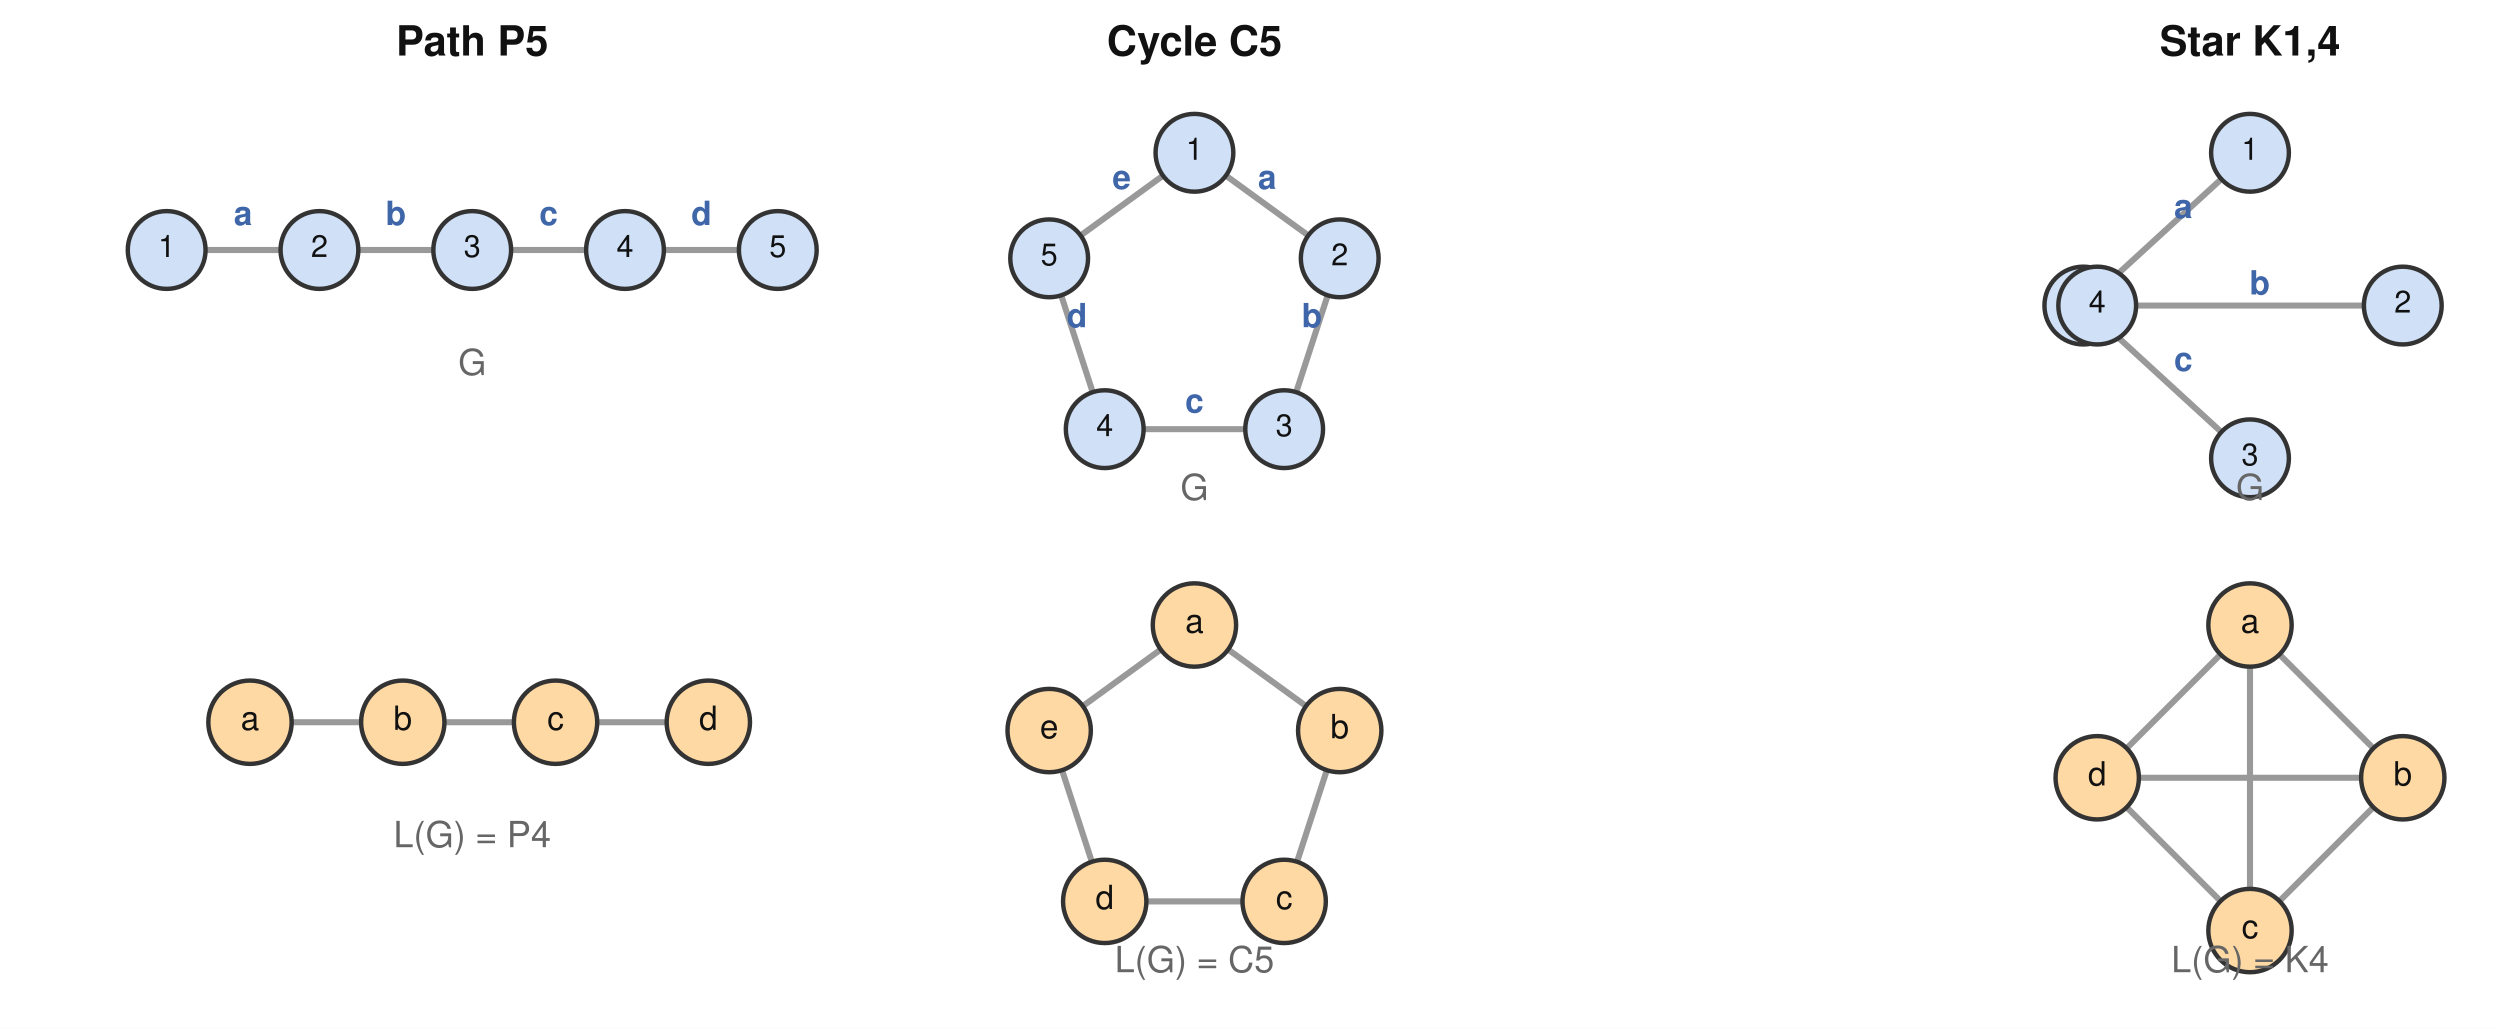
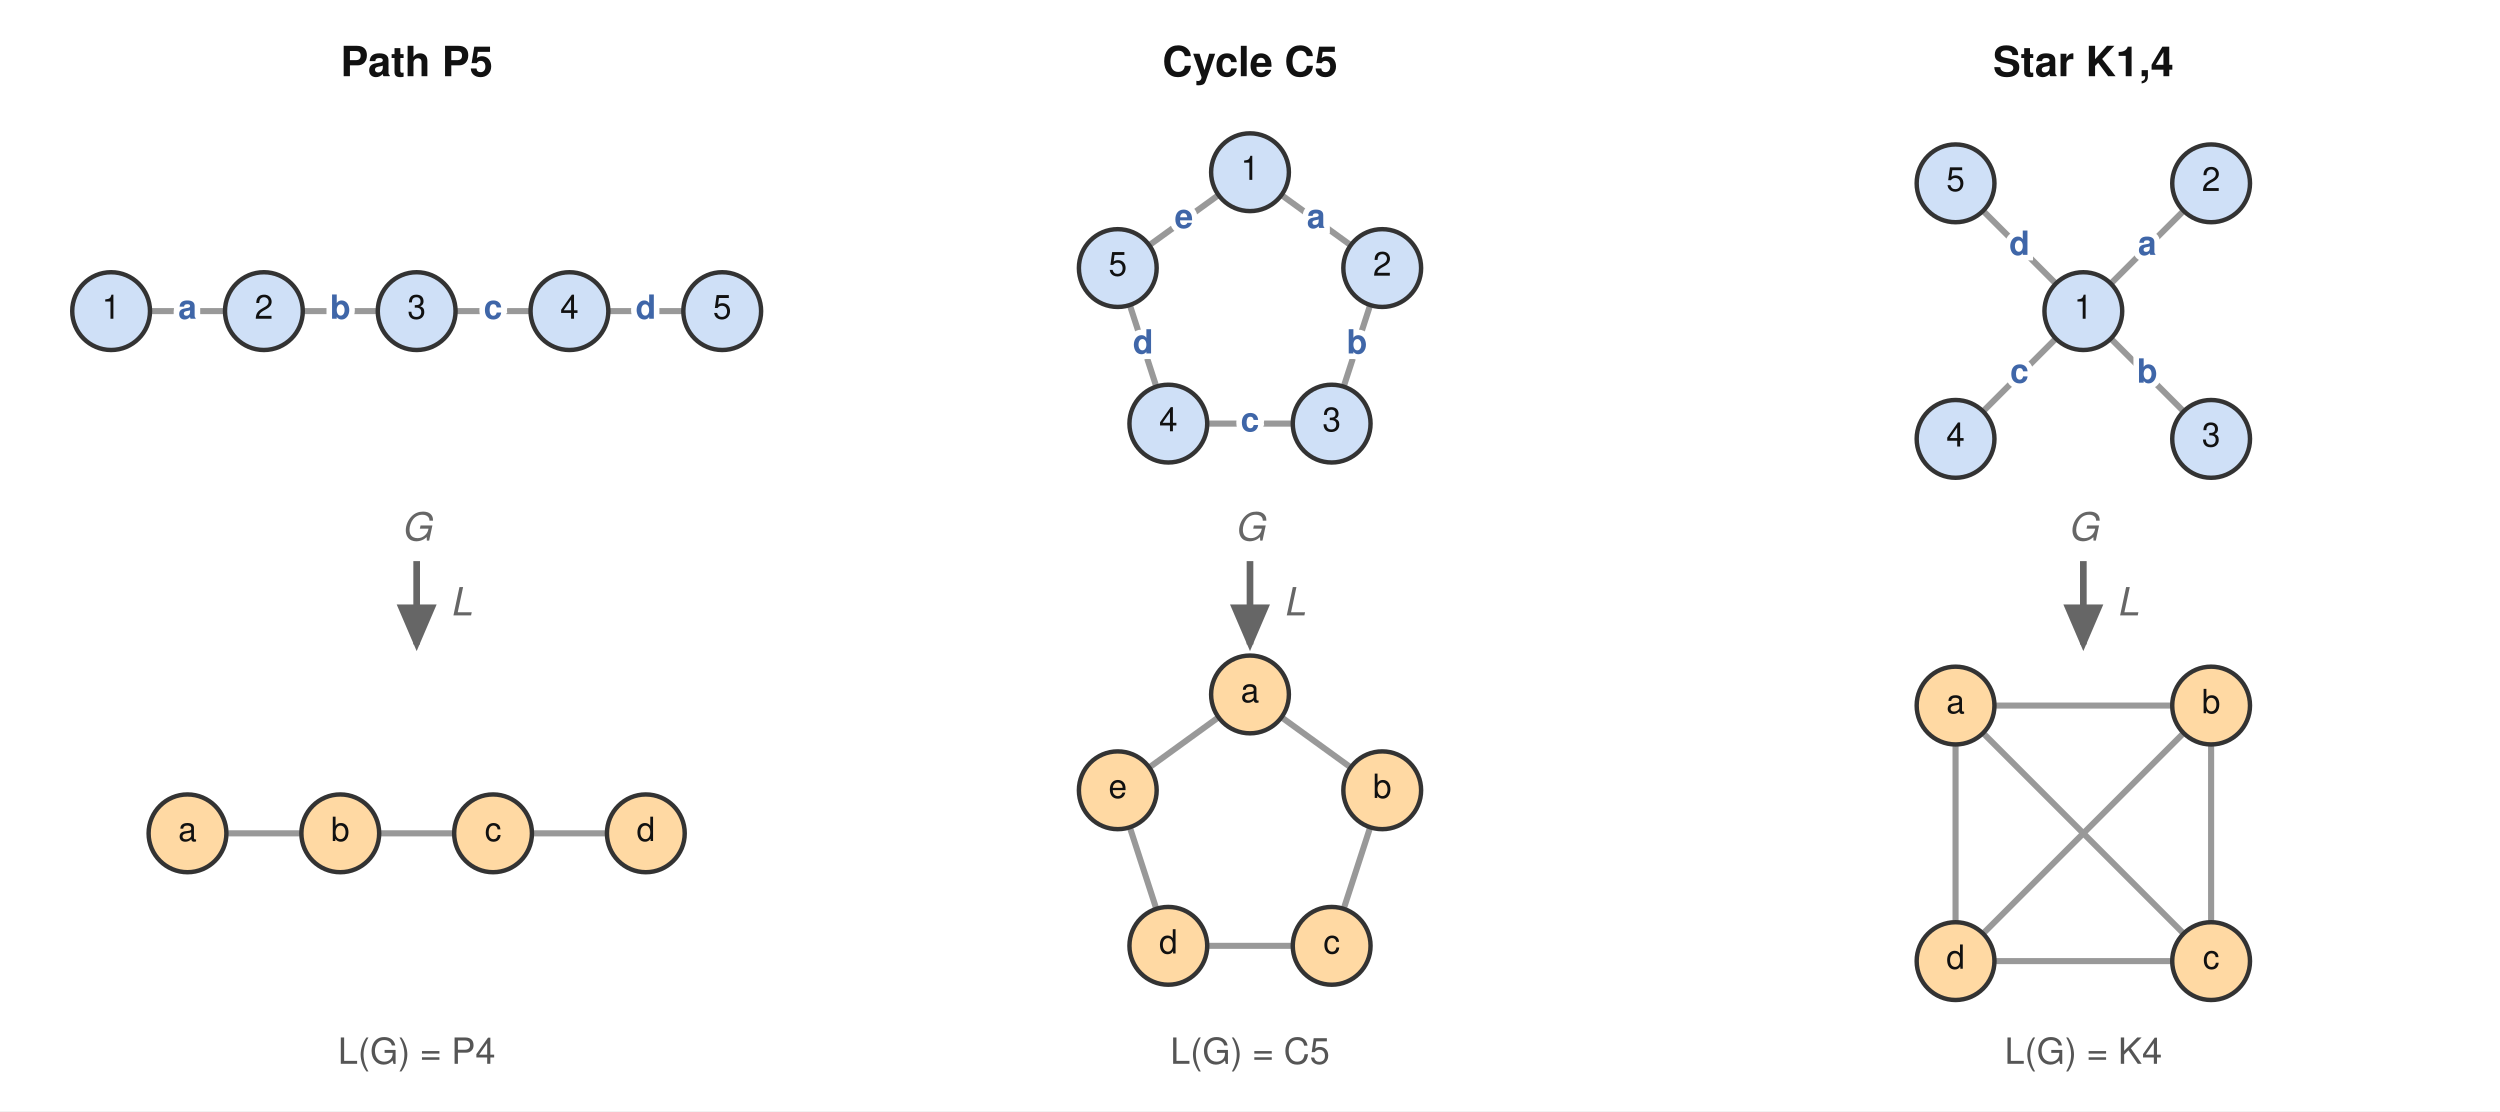
- <svg xmlns="http://www.w3.org/2000/svg" viewBox="0 0 900 370" width="900" height="370">
-   <rect x="0" y="0" width="900" height="370" fill="#ffffff" />
-   <line x1="60.0" y1="90.0" x2="115.0" y2="90.0" stroke="#999999" stroke-width="2.2" stroke-linecap="round" />
-   <text x="87.5" y="81.0" font-size="12" fill="#3f66a8" text-anchor="middle" font-weight="bold" font-style="normal" font-family="Helvetica, Arial, sans-serif">a</text>
-   <line x1="115.0" y1="90.0" x2="170.0" y2="90.0" stroke="#999999" stroke-width="2.2" stroke-linecap="round" />
-   <text x="142.5" y="81.0" font-size="12" fill="#3f66a8" text-anchor="middle" font-weight="bold" font-style="normal" font-family="Helvetica, Arial, sans-serif">b</text>
-   <line x1="170.0" y1="90.0" x2="225.0" y2="90.0" stroke="#999999" stroke-width="2.2" stroke-linecap="round" />
-   <text x="197.5" y="81.0" font-size="12" fill="#3f66a8" text-anchor="middle" font-weight="bold" font-style="normal" font-family="Helvetica, Arial, sans-serif">c</text>
-   <line x1="225.0" y1="90.0" x2="280.0" y2="90.0" stroke="#999999" stroke-width="2.2" stroke-linecap="round" />
-   <text x="252.5" y="81.0" font-size="12" fill="#3f66a8" text-anchor="middle" font-weight="bold" font-style="normal" font-family="Helvetica, Arial, sans-serif">d</text>
-   <circle cx="60.0" cy="90.0" r="14" fill="#cfe0f7" stroke="#333333" stroke-width="1.6" />
-   <text x="60.0" y="90.0" font-size="11" fill="#111111" text-anchor="middle" dominant-baseline="central" font-family="Helvetica, Arial, sans-serif">1</text>
-   <circle cx="115.0" cy="90.0" r="14" fill="#cfe0f7" stroke="#333333" stroke-width="1.6" />
-   <text x="115.0" y="90.0" font-size="11" fill="#111111" text-anchor="middle" dominant-baseline="central" font-family="Helvetica, Arial, sans-serif">2</text>
-   <circle cx="170.0" cy="90.0" r="14" fill="#cfe0f7" stroke="#333333" stroke-width="1.6" />
-   <text x="170.0" y="90.0" font-size="11" fill="#111111" text-anchor="middle" dominant-baseline="central" font-family="Helvetica, Arial, sans-serif">3</text>
-   <circle cx="225.0" cy="90.0" r="14" fill="#cfe0f7" stroke="#333333" stroke-width="1.6" />
-   <text x="225.0" y="90.0" font-size="11" fill="#111111" text-anchor="middle" dominant-baseline="central" font-family="Helvetica, Arial, sans-serif">4</text>
-   <circle cx="280.0" cy="90.0" r="14" fill="#cfe0f7" stroke="#333333" stroke-width="1.6" />
-   <text x="280.0" y="90.0" font-size="11" fill="#111111" text-anchor="middle" dominant-baseline="central" font-family="Helvetica, Arial, sans-serif">5</text>
-   <line x1="90.0" y1="260.0" x2="145.0" y2="260.0" stroke="#999999" stroke-width="2.2" stroke-linecap="round" />
-   <line x1="145.0" y1="260.0" x2="200.0" y2="260.0" stroke="#999999" stroke-width="2.2" stroke-linecap="round" />
-   <line x1="200.0" y1="260.0" x2="255.0" y2="260.0" stroke="#999999" stroke-width="2.2" stroke-linecap="round" />
-   <circle cx="90.0" cy="260.0" r="15" fill="#ffd9a3" stroke="#333333" stroke-width="1.6" />
-   <text x="90.0" y="260.0" font-size="12" fill="#111111" text-anchor="middle" dominant-baseline="central" font-family="Helvetica, Arial, sans-serif">a</text>
-   <circle cx="145.0" cy="260.0" r="15" fill="#ffd9a3" stroke="#333333" stroke-width="1.6" />
-   <text x="145.0" y="260.0" font-size="12" fill="#111111" text-anchor="middle" dominant-baseline="central" font-family="Helvetica, Arial, sans-serif">b</text>
-   <circle cx="200.0" cy="260.0" r="15" fill="#ffd9a3" stroke="#333333" stroke-width="1.6" />
-   <text x="200.0" y="260.0" font-size="12" fill="#111111" text-anchor="middle" dominant-baseline="central" font-family="Helvetica, Arial, sans-serif">c</text>
-   <circle cx="255.0" cy="260.0" r="15" fill="#ffd9a3" stroke="#333333" stroke-width="1.6" />
-   <text x="255.0" y="260.0" font-size="12" fill="#111111" text-anchor="middle" dominant-baseline="central" font-family="Helvetica, Arial, sans-serif">d</text>
-   <text x="170.0" y="20.0" font-size="15" fill="#111111" text-anchor="middle" font-weight="bold" font-style="normal" font-family="Helvetica, Arial, sans-serif">Path P5</text>
-   <text x="170.0" y="135.0" font-size="13" fill="#666" text-anchor="middle" font-weight="normal" font-style="normal" font-family="Helvetica, Arial, sans-serif">G</text>
-   <text x="170.0" y="305.0" font-size="13" fill="#666" text-anchor="middle" font-weight="normal" font-style="normal" font-family="Helvetica, Arial, sans-serif">L(G) = P4</text>
-   <line x1="430.0" y1="55.0" x2="482.3" y2="93.0" stroke="#999999" stroke-width="2.2" stroke-linecap="round" />
-   <line x1="482.3" y1="93.0" x2="462.3" y2="154.5" stroke="#999999" stroke-width="2.2" stroke-linecap="round" />
-   <line x1="462.3" y1="154.5" x2="397.7" y2="154.5" stroke="#999999" stroke-width="2.2" stroke-linecap="round" />
-   <line x1="397.7" y1="154.5" x2="377.7" y2="93.0" stroke="#999999" stroke-width="2.2" stroke-linecap="round" />
-   <line x1="377.7" y1="93.0" x2="430.0" y2="55.0" stroke="#999999" stroke-width="2.2" stroke-linecap="round" />
-   <text x="456.2" y="68.0" font-size="12" fill="#3f66a8" text-anchor="middle" font-weight="bold" font-style="normal" font-family="Helvetica, Arial, sans-serif">a</text>
-   <text x="472.3" y="117.8" font-size="12" fill="#3f66a8" text-anchor="middle" font-weight="bold" font-style="normal" font-family="Helvetica, Arial, sans-serif">b</text>
-   <text x="430.0" y="148.5" font-size="12" fill="#3f66a8" text-anchor="middle" font-weight="bold" font-style="normal" font-family="Helvetica, Arial, sans-serif">c</text>
-   <text x="387.7" y="117.8" font-size="12" fill="#3f66a8" text-anchor="middle" font-weight="bold" font-style="normal" font-family="Helvetica, Arial, sans-serif">d</text>
-   <text x="403.8" y="68.0" font-size="12" fill="#3f66a8" text-anchor="middle" font-weight="bold" font-style="normal" font-family="Helvetica, Arial, sans-serif">e</text>
-   <circle cx="430.0" cy="55.0" r="14" fill="#cfe0f7" stroke="#333333" stroke-width="1.6" />
-   <text x="430.0" y="55.0" font-size="11" fill="#111111" text-anchor="middle" dominant-baseline="central" font-family="Helvetica, Arial, sans-serif">1</text>
-   <circle cx="482.3" cy="93.0" r="14" fill="#cfe0f7" stroke="#333333" stroke-width="1.6" />
-   <text x="482.3" y="93.0" font-size="11" fill="#111111" text-anchor="middle" dominant-baseline="central" font-family="Helvetica, Arial, sans-serif">2</text>
-   <circle cx="462.3" cy="154.5" r="14" fill="#cfe0f7" stroke="#333333" stroke-width="1.6" />
-   <text x="462.3" y="154.5" font-size="11" fill="#111111" text-anchor="middle" dominant-baseline="central" font-family="Helvetica, Arial, sans-serif">3</text>
-   <circle cx="397.7" cy="154.5" r="14" fill="#cfe0f7" stroke="#333333" stroke-width="1.6" />
-   <text x="397.7" y="154.5" font-size="11" fill="#111111" text-anchor="middle" dominant-baseline="central" font-family="Helvetica, Arial, sans-serif">4</text>
-   <circle cx="377.7" cy="93.0" r="14" fill="#cfe0f7" stroke="#333333" stroke-width="1.6" />
-   <text x="377.7" y="93.0" font-size="11" fill="#111111" text-anchor="middle" dominant-baseline="central" font-family="Helvetica, Arial, sans-serif">5</text>
-   <line x1="430.0" y1="225.0" x2="482.3" y2="263.0" stroke="#999999" stroke-width="2.2" stroke-linecap="round" />
-   <line x1="482.3" y1="263.0" x2="462.3" y2="324.5" stroke="#999999" stroke-width="2.2" stroke-linecap="round" />
-   <line x1="462.3" y1="324.5" x2="397.7" y2="324.5" stroke="#999999" stroke-width="2.2" stroke-linecap="round" />
-   <line x1="397.7" y1="324.5" x2="377.7" y2="263.0" stroke="#999999" stroke-width="2.2" stroke-linecap="round" />
-   <line x1="377.7" y1="263.0" x2="430.0" y2="225.0" stroke="#999999" stroke-width="2.2" stroke-linecap="round" />
-   <circle cx="430.0" cy="225.0" r="15" fill="#ffd9a3" stroke="#333333" stroke-width="1.6" />
-   <text x="430.0" y="225.0" font-size="12" fill="#111111" text-anchor="middle" dominant-baseline="central" font-family="Helvetica, Arial, sans-serif">a</text>
-   <circle cx="482.3" cy="263.0" r="15" fill="#ffd9a3" stroke="#333333" stroke-width="1.6" />
-   <text x="482.3" y="263.0" font-size="12" fill="#111111" text-anchor="middle" dominant-baseline="central" font-family="Helvetica, Arial, sans-serif">b</text>
-   <circle cx="462.3" cy="324.5" r="15" fill="#ffd9a3" stroke="#333333" stroke-width="1.6" />
-   <text x="462.3" y="324.5" font-size="12" fill="#111111" text-anchor="middle" dominant-baseline="central" font-family="Helvetica, Arial, sans-serif">c</text>
-   <circle cx="397.7" cy="324.5" r="15" fill="#ffd9a3" stroke="#333333" stroke-width="1.6" />
-   <text x="397.7" y="324.5" font-size="12" fill="#111111" text-anchor="middle" dominant-baseline="central" font-family="Helvetica, Arial, sans-serif">d</text>
-   <circle cx="377.7" cy="263.0" r="15" fill="#ffd9a3" stroke="#333333" stroke-width="1.6" />
-   <text x="377.7" y="263.0" font-size="12" fill="#111111" text-anchor="middle" dominant-baseline="central" font-family="Helvetica, Arial, sans-serif">e</text>
-   <text x="430.0" y="20.0" font-size="15" fill="#111111" text-anchor="middle" font-weight="bold" font-style="normal" font-family="Helvetica, Arial, sans-serif">Cycle C5</text>
-   <text x="430.0" y="180.0" font-size="13" fill="#666" text-anchor="middle" font-weight="normal" font-style="normal" font-family="Helvetica, Arial, sans-serif">G</text>
-   <text x="430.0" y="350.0" font-size="13" fill="#666" text-anchor="middle" font-weight="normal" font-style="normal" font-family="Helvetica, Arial, sans-serif">L(G) = C5</text>
-   <line x1="750.0" y1="110.0" x2="810.0" y2="55.0" stroke="#999999" stroke-width="2.2" stroke-linecap="round" />
-   <line x1="750.0" y1="110.0" x2="865.0" y2="110.0" stroke="#999999" stroke-width="2.2" stroke-linecap="round" />
-   <line x1="750.0" y1="110.0" x2="810.0" y2="165.0" stroke="#999999" stroke-width="2.2" stroke-linecap="round" />
-   <line x1="750.0" y1="110.0" x2="755.0" y2="110.0" stroke="#999999" stroke-width="2.2" stroke-linecap="round" />
-   <text x="786.0" y="78.5" font-size="12" fill="#3f66a8" text-anchor="middle" font-weight="bold" font-style="normal" font-family="Helvetica, Arial, sans-serif">a</text>
-   <text x="813.5" y="106.0" font-size="12" fill="#3f66a8" text-anchor="middle" font-weight="bold" font-style="normal" font-family="Helvetica, Arial, sans-serif">b</text>
-   <text x="786.0" y="133.5" font-size="12" fill="#3f66a8" text-anchor="middle" font-weight="bold" font-style="normal" font-family="Helvetica, Arial, sans-serif">c</text>
-   <text x="758.5" y="106.0" font-size="12" fill="#3f66a8" text-anchor="middle" font-weight="bold" font-style="normal" font-family="Helvetica, Arial, sans-serif">d</text>
-   <circle cx="750.0" cy="110.0" r="14" fill="#cfe0f7" stroke="#333333" stroke-width="1.6" />
-   <text x="750.0" y="110.0" font-size="11" fill="#111111" text-anchor="middle" dominant-baseline="central" font-family="Helvetica, Arial, sans-serif">0</text>
-   <circle cx="810.0" cy="55.0" r="14" fill="#cfe0f7" stroke="#333333" stroke-width="1.6" />
-   <text x="810.0" y="55.0" font-size="11" fill="#111111" text-anchor="middle" dominant-baseline="central" font-family="Helvetica, Arial, sans-serif">1</text>
-   <circle cx="865.0" cy="110.0" r="14" fill="#cfe0f7" stroke="#333333" stroke-width="1.6" />
-   <text x="865.0" y="110.0" font-size="11" fill="#111111" text-anchor="middle" dominant-baseline="central" font-family="Helvetica, Arial, sans-serif">2</text>
-   <circle cx="810.0" cy="165.0" r="14" fill="#cfe0f7" stroke="#333333" stroke-width="1.6" />
-   <text x="810.0" y="165.0" font-size="11" fill="#111111" text-anchor="middle" dominant-baseline="central" font-family="Helvetica, Arial, sans-serif">3</text>
-   <circle cx="755.0" cy="110.0" r="14" fill="#cfe0f7" stroke="#333333" stroke-width="1.6" />
-   <text x="755.0" y="110.0" font-size="11" fill="#111111" text-anchor="middle" dominant-baseline="central" font-family="Helvetica, Arial, sans-serif">4</text>
-   <line x1="810.0" y1="225.0" x2="865.0" y2="280.0" stroke="#999999" stroke-width="2.2" stroke-linecap="round" />
-   <line x1="810.0" y1="225.0" x2="810.0" y2="335.0" stroke="#999999" stroke-width="2.2" stroke-linecap="round" />
-   <line x1="810.0" y1="225.0" x2="755.0" y2="280.0" stroke="#999999" stroke-width="2.2" stroke-linecap="round" />
-   <line x1="865.0" y1="280.0" x2="810.0" y2="335.0" stroke="#999999" stroke-width="2.2" stroke-linecap="round" />
-   <line x1="865.0" y1="280.0" x2="755.0" y2="280.0" stroke="#999999" stroke-width="2.2" stroke-linecap="round" />
-   <line x1="810.0" y1="335.0" x2="755.0" y2="280.0" stroke="#999999" stroke-width="2.2" stroke-linecap="round" />
-   <circle cx="810.0" cy="225.0" r="15" fill="#ffd9a3" stroke="#333333" stroke-width="1.6" />
-   <text x="810.0" y="225.0" font-size="12" fill="#111111" text-anchor="middle" dominant-baseline="central" font-family="Helvetica, Arial, sans-serif">a</text>
-   <circle cx="865.0" cy="280.0" r="15" fill="#ffd9a3" stroke="#333333" stroke-width="1.6" />
-   <text x="865.0" y="280.0" font-size="12" fill="#111111" text-anchor="middle" dominant-baseline="central" font-family="Helvetica, Arial, sans-serif">b</text>
-   <circle cx="810.0" cy="335.0" r="15" fill="#ffd9a3" stroke="#333333" stroke-width="1.6" />
-   <text x="810.0" y="335.0" font-size="12" fill="#111111" text-anchor="middle" dominant-baseline="central" font-family="Helvetica, Arial, sans-serif">c</text>
-   <circle cx="755.0" cy="280.0" r="15" fill="#ffd9a3" stroke="#333333" stroke-width="1.6" />
-   <text x="755.0" y="280.0" font-size="12" fill="#111111" text-anchor="middle" dominant-baseline="central" font-family="Helvetica, Arial, sans-serif">d</text>
-   <text x="810.0" y="20.0" font-size="15" fill="#111111" text-anchor="middle" font-weight="bold" font-style="normal" font-family="Helvetica, Arial, sans-serif">Star K1,4</text>
-   <text x="810.0" y="180.0" font-size="13" fill="#666" text-anchor="middle" font-weight="normal" font-style="normal" font-family="Helvetica, Arial, sans-serif">G</text>
-   <text x="810.0" y="350.0" font-size="13" fill="#666" text-anchor="middle" font-weight="normal" font-style="normal" font-family="Helvetica, Arial, sans-serif">L(G) = K4</text>
+ <svg xmlns="http://www.w3.org/2000/svg" viewBox="0 0 900 400" width="900" height="400">
+   <rect width="900" height="400" fill="#ffffff" />
+   <defs>
+     <marker id="ah" markerWidth="8" markerHeight="8" refX="6" refY="3" orient="auto" markerUnits="strokeWidth">
+       <path d="M0,0 L7,3 L0,6 Z" fill="#666666" />
+     </marker>
+   </defs>
+   <text x="150.0" y="24.0" font-size="15" fill="#111111" text-anchor="middle" dominant-baseline="central" font-weight="bold" font-style="normal" font-family="Helvetica, Arial, sans-serif">Path P5</text>
+   <text x="450.0" y="24.0" font-size="15" fill="#111111" text-anchor="middle" dominant-baseline="central" font-weight="bold" font-style="normal" font-family="Helvetica, Arial, sans-serif">Cycle C5</text>
+   <text x="750.0" y="24.0" font-size="15" fill="#111111" text-anchor="middle" dominant-baseline="central" font-weight="bold" font-style="normal" font-family="Helvetica, Arial, sans-serif">Star K1,4</text>
+   <line x1="40.0" y1="112.0" x2="95.0" y2="112.0" stroke="#999999" stroke-width="2.2" stroke-linecap="round" />
+   <line x1="95.0" y1="112.0" x2="150.0" y2="112.0" stroke="#999999" stroke-width="2.2" stroke-linecap="round" />
+   <line x1="150.0" y1="112.0" x2="205.0" y2="112.0" stroke="#999999" stroke-width="2.2" stroke-linecap="round" />
+   <line x1="205.0" y1="112.0" x2="260.0" y2="112.0" stroke="#999999" stroke-width="2.2" stroke-linecap="round" />
+   <text x="67.5" y="112.0" font-size="12" fill="#3f66a8" text-anchor="middle" dominant-baseline="central" font-weight="bold" stroke="#ffffff" stroke-width="4" paint-order="stroke" font-family="Helvetica, Arial, sans-serif">a</text>
+   <text x="122.5" y="112.0" font-size="12" fill="#3f66a8" text-anchor="middle" dominant-baseline="central" font-weight="bold" stroke="#ffffff" stroke-width="4" paint-order="stroke" font-family="Helvetica, Arial, sans-serif">b</text>
+   <text x="177.5" y="112.0" font-size="12" fill="#3f66a8" text-anchor="middle" dominant-baseline="central" font-weight="bold" stroke="#ffffff" stroke-width="4" paint-order="stroke" font-family="Helvetica, Arial, sans-serif">c</text>
+   <text x="232.5" y="112.0" font-size="12" fill="#3f66a8" text-anchor="middle" dominant-baseline="central" font-weight="bold" stroke="#ffffff" stroke-width="4" paint-order="stroke" font-family="Helvetica, Arial, sans-serif">d</text>
+   <circle cx="40.0" cy="112.0" r="14" fill="#cfe0f7" stroke="#333333" stroke-width="1.6" />
+   <text x="40.0" y="112.0" font-size="12" fill="#111111" text-anchor="middle" dominant-baseline="central" font-family="Helvetica, Arial, sans-serif">1</text>
+   <circle cx="95.0" cy="112.0" r="14" fill="#cfe0f7" stroke="#333333" stroke-width="1.6" />
+   <text x="95.0" y="112.0" font-size="12" fill="#111111" text-anchor="middle" dominant-baseline="central" font-family="Helvetica, Arial, sans-serif">2</text>
+   <circle cx="150.0" cy="112.0" r="14" fill="#cfe0f7" stroke="#333333" stroke-width="1.6" />
+   <text x="150.0" y="112.0" font-size="12" fill="#111111" text-anchor="middle" dominant-baseline="central" font-family="Helvetica, Arial, sans-serif">3</text>
+   <circle cx="205.0" cy="112.0" r="14" fill="#cfe0f7" stroke="#333333" stroke-width="1.6" />
+   <text x="205.0" y="112.0" font-size="12" fill="#111111" text-anchor="middle" dominant-baseline="central" font-family="Helvetica, Arial, sans-serif">4</text>
+   <circle cx="260.0" cy="112.0" r="14" fill="#cfe0f7" stroke="#333333" stroke-width="1.6" />
+   <text x="260.0" y="112.0" font-size="12" fill="#111111" text-anchor="middle" dominant-baseline="central" font-family="Helvetica, Arial, sans-serif">5</text>
+   <line x1="67.5" y1="300.0" x2="122.5" y2="300.0" stroke="#999999" stroke-width="2.2" stroke-linecap="round" />
+   <line x1="122.5" y1="300.0" x2="177.5" y2="300.0" stroke="#999999" stroke-width="2.2" stroke-linecap="round" />
+   <line x1="177.5" y1="300.0" x2="232.5" y2="300.0" stroke="#999999" stroke-width="2.2" stroke-linecap="round" />
+   <circle cx="67.5" cy="300.0" r="14" fill="#ffd9a3" stroke="#333333" stroke-width="1.6" />
+   <text x="67.5" y="300.0" font-size="12" fill="#111111" text-anchor="middle" dominant-baseline="central" font-family="Helvetica, Arial, sans-serif">a</text>
+   <circle cx="122.5" cy="300.0" r="14" fill="#ffd9a3" stroke="#333333" stroke-width="1.6" />
+   <text x="122.5" y="300.0" font-size="12" fill="#111111" text-anchor="middle" dominant-baseline="central" font-family="Helvetica, Arial, sans-serif">b</text>
+   <circle cx="177.5" cy="300.0" r="14" fill="#ffd9a3" stroke="#333333" stroke-width="1.6" />
+   <text x="177.5" y="300.0" font-size="12" fill="#111111" text-anchor="middle" dominant-baseline="central" font-family="Helvetica, Arial, sans-serif">c</text>
+   <circle cx="232.5" cy="300.0" r="14" fill="#ffd9a3" stroke="#333333" stroke-width="1.6" />
+   <text x="232.5" y="300.0" font-size="12" fill="#111111" text-anchor="middle" dominant-baseline="central" font-family="Helvetica, Arial, sans-serif">d</text>
+   <line x1="450.0" y1="62.0" x2="497.6" y2="96.5" stroke="#999999" stroke-width="2.2" stroke-linecap="round" />
+   <line x1="497.6" y1="96.5" x2="479.4" y2="152.5" stroke="#999999" stroke-width="2.2" stroke-linecap="round" />
+   <line x1="479.4" y1="152.5" x2="420.6" y2="152.5" stroke="#999999" stroke-width="2.2" stroke-linecap="round" />
+   <line x1="420.6" y1="152.5" x2="402.4" y2="96.5" stroke="#999999" stroke-width="2.2" stroke-linecap="round" />
+   <line x1="402.4" y1="96.5" x2="450.0" y2="62.0" stroke="#999999" stroke-width="2.2" stroke-linecap="round" />
+   <text x="473.8" y="79.3" font-size="12" fill="#3f66a8" text-anchor="middle" dominant-baseline="central" font-weight="bold" stroke="#ffffff" stroke-width="4" paint-order="stroke" font-family="Helvetica, Arial, sans-serif">a</text>
+   <text x="488.5" y="124.5" font-size="12" fill="#3f66a8" text-anchor="middle" dominant-baseline="central" font-weight="bold" stroke="#ffffff" stroke-width="4" paint-order="stroke" font-family="Helvetica, Arial, sans-serif">b</text>
+   <text x="450.0" y="152.5" font-size="12" fill="#3f66a8" text-anchor="middle" dominant-baseline="central" font-weight="bold" stroke="#ffffff" stroke-width="4" paint-order="stroke" font-family="Helvetica, Arial, sans-serif">c</text>
+   <text x="411.5" y="124.5" font-size="12" fill="#3f66a8" text-anchor="middle" dominant-baseline="central" font-weight="bold" stroke="#ffffff" stroke-width="4" paint-order="stroke" font-family="Helvetica, Arial, sans-serif">d</text>
+   <text x="426.2" y="79.3" font-size="12" fill="#3f66a8" text-anchor="middle" dominant-baseline="central" font-weight="bold" stroke="#ffffff" stroke-width="4" paint-order="stroke" font-family="Helvetica, Arial, sans-serif">e</text>
+   <circle cx="450.0" cy="62.0" r="14" fill="#cfe0f7" stroke="#333333" stroke-width="1.6" />
+   <text x="450.0" y="62.0" font-size="12" fill="#111111" text-anchor="middle" dominant-baseline="central" font-family="Helvetica, Arial, sans-serif">1</text>
+   <circle cx="497.6" cy="96.5" r="14" fill="#cfe0f7" stroke="#333333" stroke-width="1.6" />
+   <text x="497.6" y="96.5" font-size="12" fill="#111111" text-anchor="middle" dominant-baseline="central" font-family="Helvetica, Arial, sans-serif">2</text>
+   <circle cx="479.4" cy="152.5" r="14" fill="#cfe0f7" stroke="#333333" stroke-width="1.6" />
+   <text x="479.4" y="152.5" font-size="12" fill="#111111" text-anchor="middle" dominant-baseline="central" font-family="Helvetica, Arial, sans-serif">3</text>
+   <circle cx="420.6" cy="152.5" r="14" fill="#cfe0f7" stroke="#333333" stroke-width="1.6" />
+   <text x="420.6" y="152.5" font-size="12" fill="#111111" text-anchor="middle" dominant-baseline="central" font-family="Helvetica, Arial, sans-serif">4</text>
+   <circle cx="402.4" cy="96.5" r="14" fill="#cfe0f7" stroke="#333333" stroke-width="1.6" />
+   <text x="402.4" y="96.5" font-size="12" fill="#111111" text-anchor="middle" dominant-baseline="central" font-family="Helvetica, Arial, sans-serif">5</text>
+   <line x1="450.0" y1="250.0" x2="497.6" y2="284.5" stroke="#999999" stroke-width="2.2" stroke-linecap="round" />
+   <line x1="497.6" y1="284.5" x2="479.4" y2="340.5" stroke="#999999" stroke-width="2.2" stroke-linecap="round" />
+   <line x1="479.4" y1="340.5" x2="420.6" y2="340.5" stroke="#999999" stroke-width="2.2" stroke-linecap="round" />
+   <line x1="420.6" y1="340.5" x2="402.4" y2="284.5" stroke="#999999" stroke-width="2.2" stroke-linecap="round" />
+   <line x1="402.4" y1="284.5" x2="450.0" y2="250.0" stroke="#999999" stroke-width="2.2" stroke-linecap="round" />
+   <circle cx="450.0" cy="250.0" r="14" fill="#ffd9a3" stroke="#333333" stroke-width="1.6" />
+   <text x="450.0" y="250.0" font-size="12" fill="#111111" text-anchor="middle" dominant-baseline="central" font-family="Helvetica, Arial, sans-serif">a</text>
+   <circle cx="497.6" cy="284.5" r="14" fill="#ffd9a3" stroke="#333333" stroke-width="1.6" />
+   <text x="497.6" y="284.5" font-size="12" fill="#111111" text-anchor="middle" dominant-baseline="central" font-family="Helvetica, Arial, sans-serif">b</text>
+   <circle cx="479.4" cy="340.5" r="14" fill="#ffd9a3" stroke="#333333" stroke-width="1.6" />
+   <text x="479.4" y="340.5" font-size="12" fill="#111111" text-anchor="middle" dominant-baseline="central" font-family="Helvetica, Arial, sans-serif">c</text>
+   <circle cx="420.6" cy="340.5" r="14" fill="#ffd9a3" stroke="#333333" stroke-width="1.6" />
+   <text x="420.6" y="340.5" font-size="12" fill="#111111" text-anchor="middle" dominant-baseline="central" font-family="Helvetica, Arial, sans-serif">d</text>
+   <circle cx="402.4" cy="284.5" r="14" fill="#ffd9a3" stroke="#333333" stroke-width="1.6" />
+   <text x="402.4" y="284.5" font-size="12" fill="#111111" text-anchor="middle" dominant-baseline="central" font-family="Helvetica, Arial, sans-serif">e</text>
+   <line x1="750.0" y1="112.0" x2="796.0" y2="66.0" stroke="#999999" stroke-width="2.2" stroke-linecap="round" />
+   <line x1="750.0" y1="112.0" x2="796.0" y2="158.0" stroke="#999999" stroke-width="2.2" stroke-linecap="round" />
+   <line x1="750.0" y1="112.0" x2="704.0" y2="158.0" stroke="#999999" stroke-width="2.2" stroke-linecap="round" />
+   <line x1="750.0" y1="112.0" x2="704.0" y2="66.0" stroke="#999999" stroke-width="2.2" stroke-linecap="round" />
+   <text x="773.0" y="89.0" font-size="12" fill="#3f66a8" text-anchor="middle" dominant-baseline="central" font-weight="bold" stroke="#ffffff" stroke-width="4" paint-order="stroke" font-family="Helvetica, Arial, sans-serif">a</text>
+   <text x="773.0" y="135.0" font-size="12" fill="#3f66a8" text-anchor="middle" dominant-baseline="central" font-weight="bold" stroke="#ffffff" stroke-width="4" paint-order="stroke" font-family="Helvetica, Arial, sans-serif">b</text>
+   <text x="727.0" y="135.0" font-size="12" fill="#3f66a8" text-anchor="middle" dominant-baseline="central" font-weight="bold" stroke="#ffffff" stroke-width="4" paint-order="stroke" font-family="Helvetica, Arial, sans-serif">c</text>
+   <text x="727.0" y="89.0" font-size="12" fill="#3f66a8" text-anchor="middle" dominant-baseline="central" font-weight="bold" stroke="#ffffff" stroke-width="4" paint-order="stroke" font-family="Helvetica, Arial, sans-serif">d</text>
+   <circle cx="750.0" cy="112.0" r="14" fill="#cfe0f7" stroke="#333333" stroke-width="1.6" />
+   <text x="750.0" y="112.0" font-size="12" fill="#111111" text-anchor="middle" dominant-baseline="central" font-family="Helvetica, Arial, sans-serif">1</text>
+   <circle cx="796.0" cy="66.0" r="14" fill="#cfe0f7" stroke="#333333" stroke-width="1.6" />
+   <text x="796.0" y="66.0" font-size="12" fill="#111111" text-anchor="middle" dominant-baseline="central" font-family="Helvetica, Arial, sans-serif">2</text>
+   <circle cx="796.0" cy="158.0" r="14" fill="#cfe0f7" stroke="#333333" stroke-width="1.6" />
+   <text x="796.0" y="158.0" font-size="12" fill="#111111" text-anchor="middle" dominant-baseline="central" font-family="Helvetica, Arial, sans-serif">3</text>
+   <circle cx="704.0" cy="158.0" r="14" fill="#cfe0f7" stroke="#333333" stroke-width="1.6" />
+   <text x="704.0" y="158.0" font-size="12" fill="#111111" text-anchor="middle" dominant-baseline="central" font-family="Helvetica, Arial, sans-serif">4</text>
+   <circle cx="704.0" cy="66.0" r="14" fill="#cfe0f7" stroke="#333333" stroke-width="1.6" />
+   <text x="704.0" y="66.0" font-size="12" fill="#111111" text-anchor="middle" dominant-baseline="central" font-family="Helvetica, Arial, sans-serif">5</text>
+   <line x1="704.0" y1="254.0" x2="796.0" y2="254.0" stroke="#999999" stroke-width="2.2" stroke-linecap="round" />
+   <line x1="796.0" y1="254.0" x2="796.0" y2="346.0" stroke="#999999" stroke-width="2.2" stroke-linecap="round" />
+   <line x1="796.0" y1="346.0" x2="704.0" y2="346.0" stroke="#999999" stroke-width="2.2" stroke-linecap="round" />
+   <line x1="704.0" y1="346.0" x2="704.0" y2="254.0" stroke="#999999" stroke-width="2.2" stroke-linecap="round" />
+   <line x1="704.0" y1="254.0" x2="796.0" y2="346.0" stroke="#999999" stroke-width="2.2" stroke-linecap="round" />
+   <line x1="796.0" y1="254.0" x2="704.0" y2="346.0" stroke="#999999" stroke-width="2.2" stroke-linecap="round" />
+   <circle cx="704.0" cy="254.0" r="14" fill="#ffd9a3" stroke="#333333" stroke-width="1.6" />
+   <text x="704.0" y="254.0" font-size="12" fill="#111111" text-anchor="middle" dominant-baseline="central" font-family="Helvetica, Arial, sans-serif">a</text>
+   <circle cx="796.0" cy="254.0" r="14" fill="#ffd9a3" stroke="#333333" stroke-width="1.6" />
+   <text x="796.0" y="254.0" font-size="12" fill="#111111" text-anchor="middle" dominant-baseline="central" font-family="Helvetica, Arial, sans-serif">b</text>
+   <circle cx="796.0" cy="346.0" r="14" fill="#ffd9a3" stroke="#333333" stroke-width="1.6" />
+   <text x="796.0" y="346.0" font-size="12" fill="#111111" text-anchor="middle" dominant-baseline="central" font-family="Helvetica, Arial, sans-serif">c</text>
+   <circle cx="704.0" cy="346.0" r="14" fill="#ffd9a3" stroke="#333333" stroke-width="1.6" />
+   <text x="704.0" y="346.0" font-size="12" fill="#111111" text-anchor="middle" dominant-baseline="central" font-family="Helvetica, Arial, sans-serif">d</text>
+   <text x="150.0" y="190.0" font-size="14" fill="#666666" text-anchor="middle" dominant-baseline="central" font-weight="normal" font-style="italic" font-family="Helvetica, Arial, sans-serif">G</text>
+   <line x1="150.0" y1="202.0" x2="150.0" y2="232.0" stroke="#666666" stroke-width="2.4" marker-end="url(#ah)" />
+   <text x="166.0" y="217.0" font-size="14" fill="#666666" text-anchor="middle" dominant-baseline="central" font-weight="normal" font-style="italic" font-family="Helvetica, Arial, sans-serif">L</text>
+   <text x="450.0" y="190.0" font-size="14" fill="#666666" text-anchor="middle" dominant-baseline="central" font-weight="normal" font-style="italic" font-family="Helvetica, Arial, sans-serif">G</text>
+   <line x1="450.0" y1="202.0" x2="450.0" y2="232.0" stroke="#666666" stroke-width="2.4" marker-end="url(#ah)" />
+   <text x="466.0" y="217.0" font-size="14" fill="#666666" text-anchor="middle" dominant-baseline="central" font-weight="normal" font-style="italic" font-family="Helvetica, Arial, sans-serif">L</text>
+   <text x="750.0" y="190.0" font-size="14" fill="#666666" text-anchor="middle" dominant-baseline="central" font-weight="normal" font-style="italic" font-family="Helvetica, Arial, sans-serif">G</text>
+   <line x1="750.0" y1="202.0" x2="750.0" y2="232.0" stroke="#666666" stroke-width="2.4" marker-end="url(#ah)" />
+   <text x="766.0" y="217.0" font-size="14" fill="#666666" text-anchor="middle" dominant-baseline="central" font-weight="normal" font-style="italic" font-family="Helvetica, Arial, sans-serif">L</text>
+   <text x="150.0" y="380.0" font-size="13" fill="#555555" text-anchor="middle" dominant-baseline="central" font-weight="normal" font-style="normal" font-family="Helvetica, Arial, sans-serif">L(G) = P4</text>
+   <text x="450.0" y="380.0" font-size="13" fill="#555555" text-anchor="middle" dominant-baseline="central" font-weight="normal" font-style="normal" font-family="Helvetica, Arial, sans-serif">L(G) = C5</text>
+   <text x="750.0" y="380.0" font-size="13" fill="#555555" text-anchor="middle" dominant-baseline="central" font-weight="normal" font-style="normal" font-family="Helvetica, Arial, sans-serif">L(G) = K4</text>
</svg>
